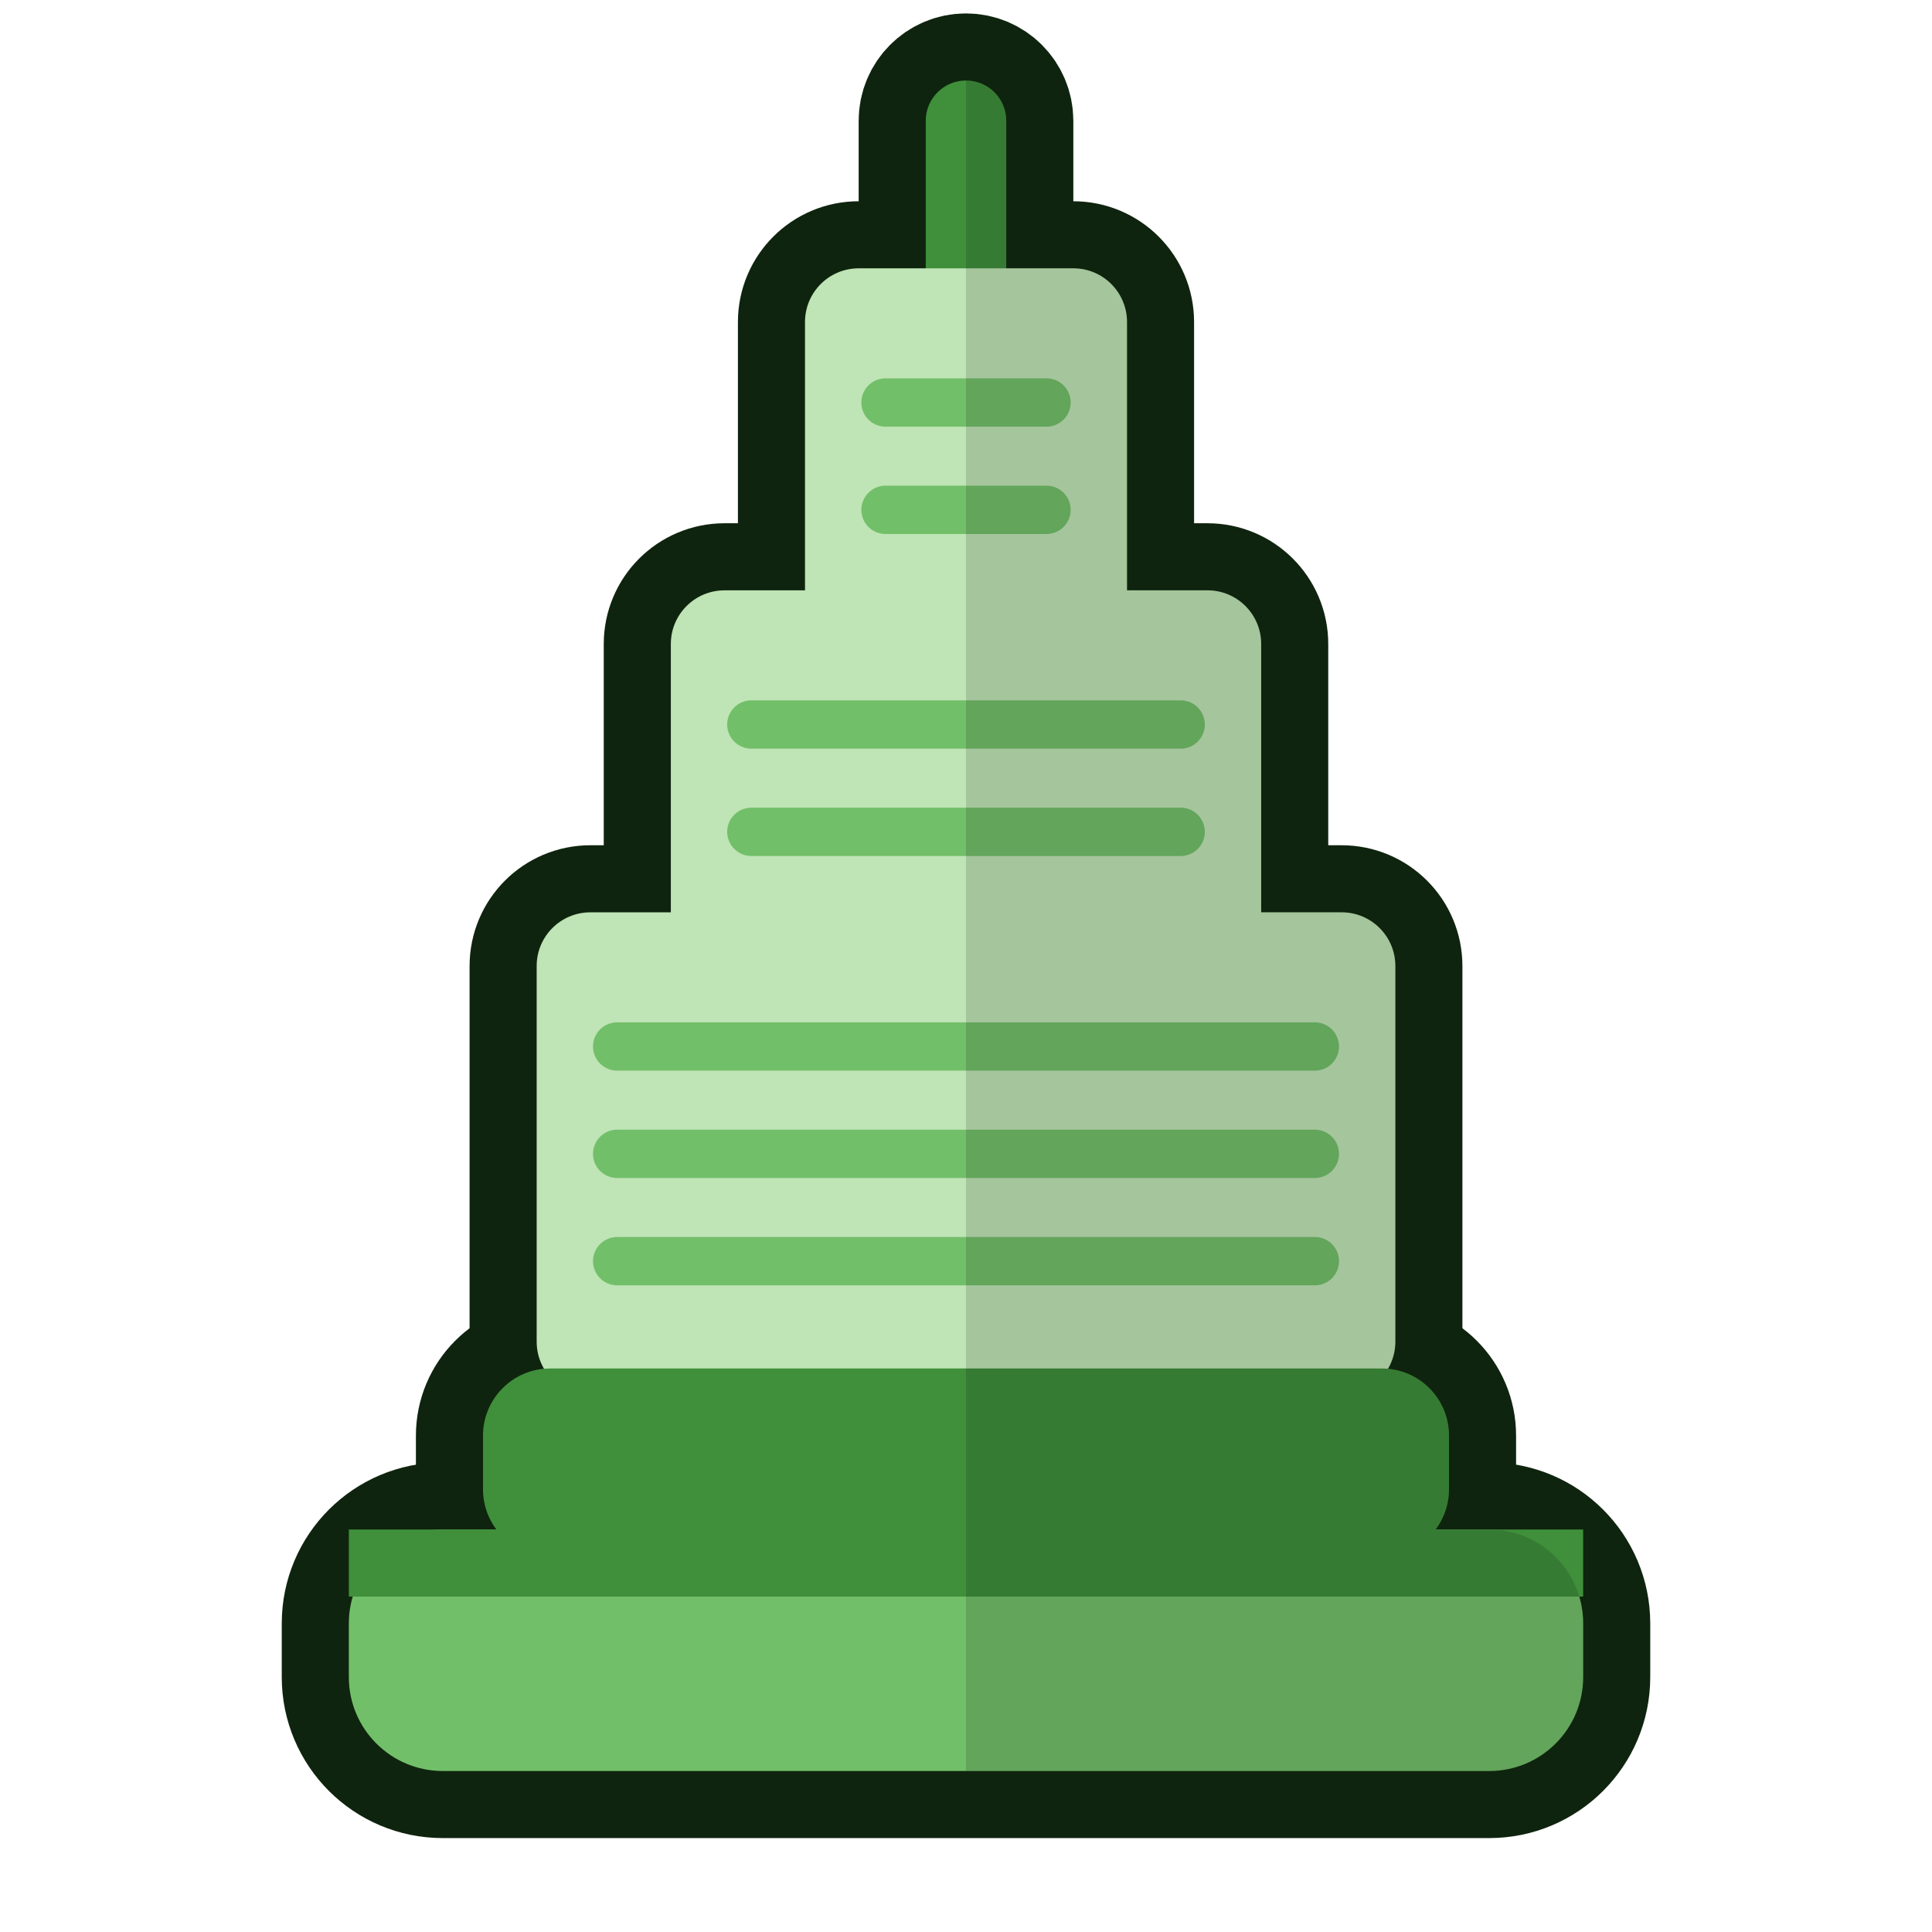
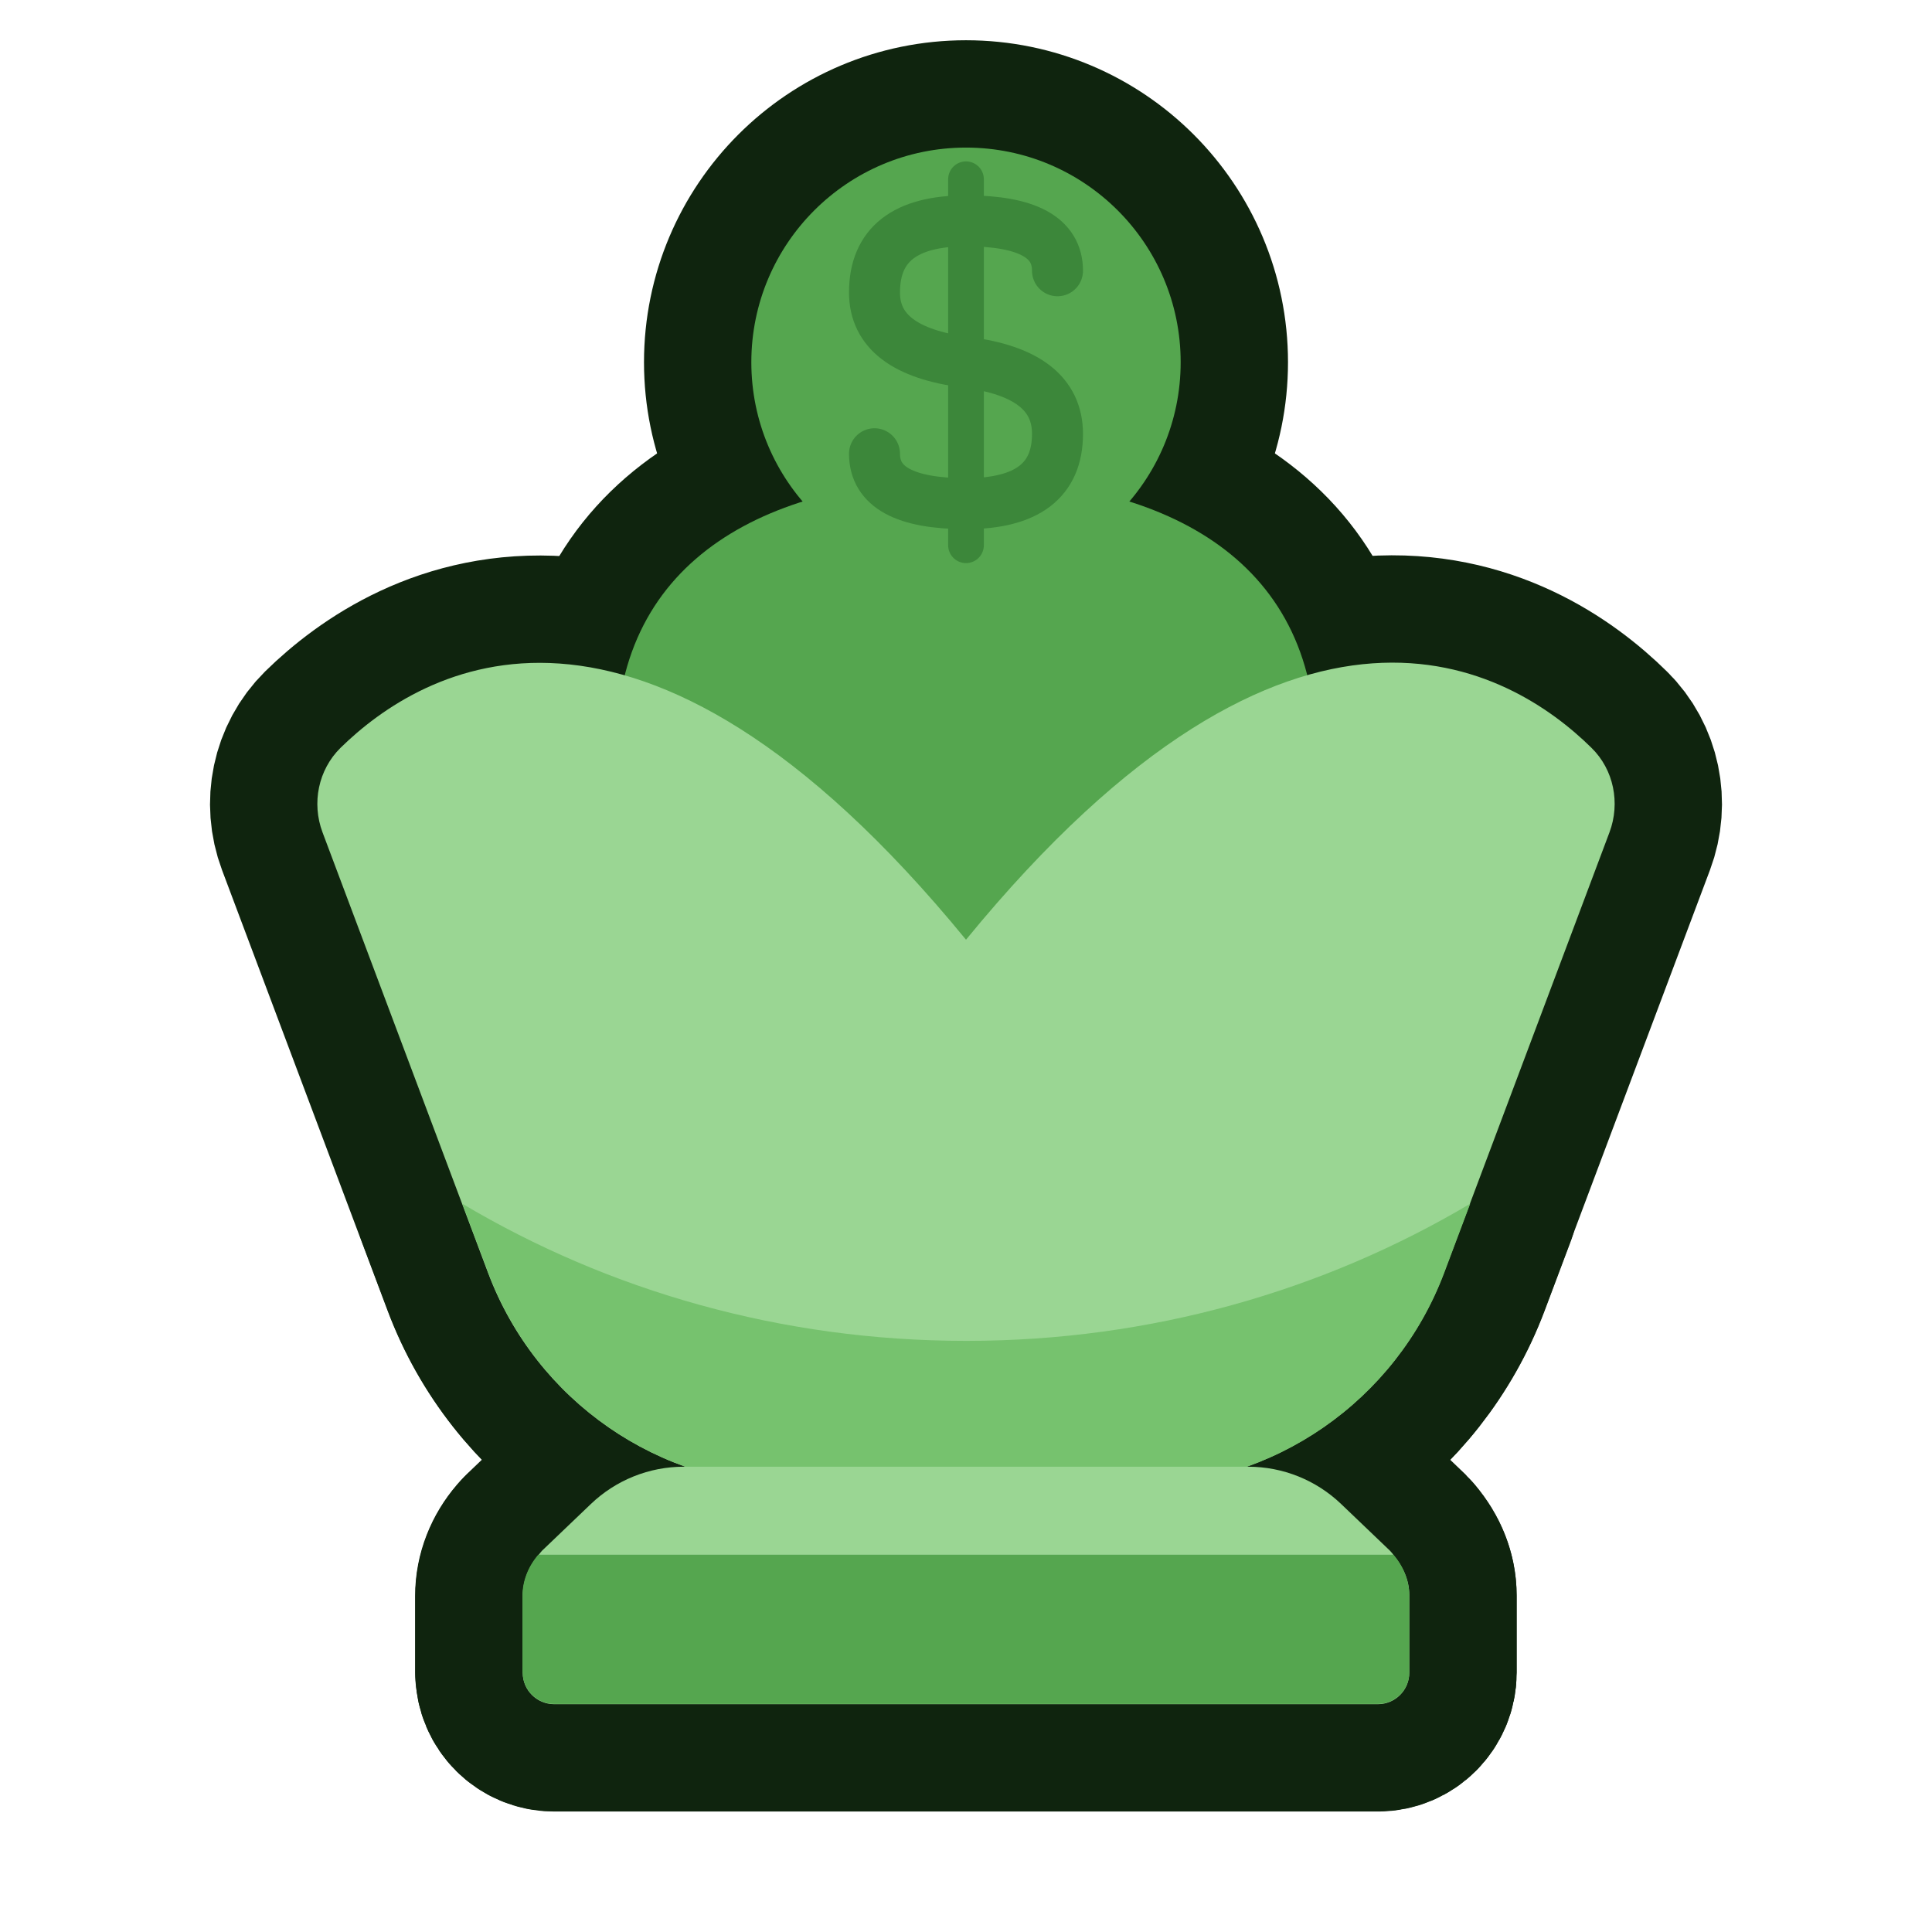
<svg xmlns="http://www.w3.org/2000/svg" style="color-scheme:light only" viewBox="0 0 72 72">
  <defs>
-     <g id="s">
-       <rect x="34.5" y="3" width="3" height="9" rx="1.5" fill="#3f8f3b" />
-       <rect x="30" y="10" width="12" height="42" rx="2" fill="#bfe4b5" />
-       <rect x="25" y="22" width="22" height="30" rx="2" fill="#bfe4b5" />
-       <rect x="20" y="34" width="32" height="18" rx="2" fill="#bfe4b5" />
-       <rect x="13" y="57" width="46" height="9" rx="3.5" fill="#72bf69" />
-       <rect x="18" y="51" width="36" height="7" rx="2.5" fill="#3f8f3b" />
+     <g id="p">
+       <path d="M49.04 27.9c0 7.2-5.84 13.04-13.04 13.04S22.96 35.1 22.96 27.9 28.8 17.85 36 17.85 49.04 20.7 49.04 27.9" style="fill:#55a64f" />
+       <path d="M59.31 27.87c-2.97-2.93-11.03-7.85-23.31 7.15-12.28-14.99-20.33-10.07-23.31-7.15-.83.82-1.08 2.06-.67 3.15l6.17 16.42a12.24 12.24 0 0 0 11.46 7.93h12.7c5.1 0 9.66-3.16 11.46-7.93l6.17-16.42c.41-1.09.16-2.34-.67-3.15" style="fill:#9ad693" />
+       <path d="M36 49.97c-6.89 0-13.32-1.87-18.77-5.11l.97 2.58a12.24 12.24 0 0 0 11.46 7.93h12.7c5.1 0 9.66-3.16 11.46-7.93l.97-2.58c-5.46 3.24-11.89 5.11-18.77 5.11Z" style="fill:#76c26e" />
+       <path d="M51.92 57.93s-.08-.1-.12-.14l-1.82-1.74a5.007 5.007 0 0 0-3.46-1.39H25.48c-1.29 0-2.53.5-3.46 1.39l-1.82 1.74c-.05.05-.09.11-.13.16-.37.43-.59.97-.59 1.54v2.85c0 .65.53 1.17 1.17 1.17h30.7c.65 0 1.17-.53 1.17-1.17v-2.9c0-.56-.24-1.07-.6-1.5Z" style="fill:#9ad693" />
+       <path d="M19.48 62.33c0 .65.53 1.17 1.17 1.17h30.7c.65 0 1.17-.53 1.17-1.17v-2.85c0-.57-.22-1.11-.59-1.54H20.06c-.37.43-.59.97-.59 1.54v2.85Z" style="fill:#55a64f" />
+       <circle cx="36" cy="13.5" r="8" style="fill:#55a64f" />
+       <path d="M36.00 6.68 V20.32" fill="none" stroke="#3c873a" stroke-width="1.33" stroke-linecap="round" stroke-linejoin="round" />
+       <path d="M39.41 10.09 Q39.41 8.23 36.00 8.23 Q32.59 8.23 32.59 10.90 Q32.59 13.07 36.00 13.50 Q39.41 13.93 39.41 16.17 Q39.41 18.77 36.00 18.77 Q32.59 18.77 32.59 16.91" fill="none" stroke="#3c873a" stroke-width="1.9" stroke-linecap="round" stroke-linejoin="round" />
    </g>
-     <filter id="w">
-       <feFlood flood-color="#fff" />
-       <feComposite in2="SourceAlpha" operator="in" />
-     </filter>
-     <mask id="m">
-       <use href="#s" filter="url(#w)" />
-     </mask>
  </defs>
-   <use href="#s" stroke="#0f240e" stroke-width="5" stroke-linejoin="round" />
-   <use href="#s" />
-   <g>
-     <rect x="13" y="57" width="46" height="2.5" fill="#3f8f3b" />
-     <path d="M33 15 H39 M33 19 H39 M28 27 H44 M28 31 H44 M23 39 H49 M23 43 H49 M23 47 H49" stroke="#72bf69" stroke-width="1.8" stroke-linecap="round" />
-   </g>
-   <rect x="36" y="0" width="36" height="72" fill="#000" opacity="0.14" mask="url(#m)" />
+   <use href="#p" stroke="#0f240e" stroke-width="8" stroke-linejoin="round" stroke-linecap="round" />
+   <use href="#p" />
</svg>
